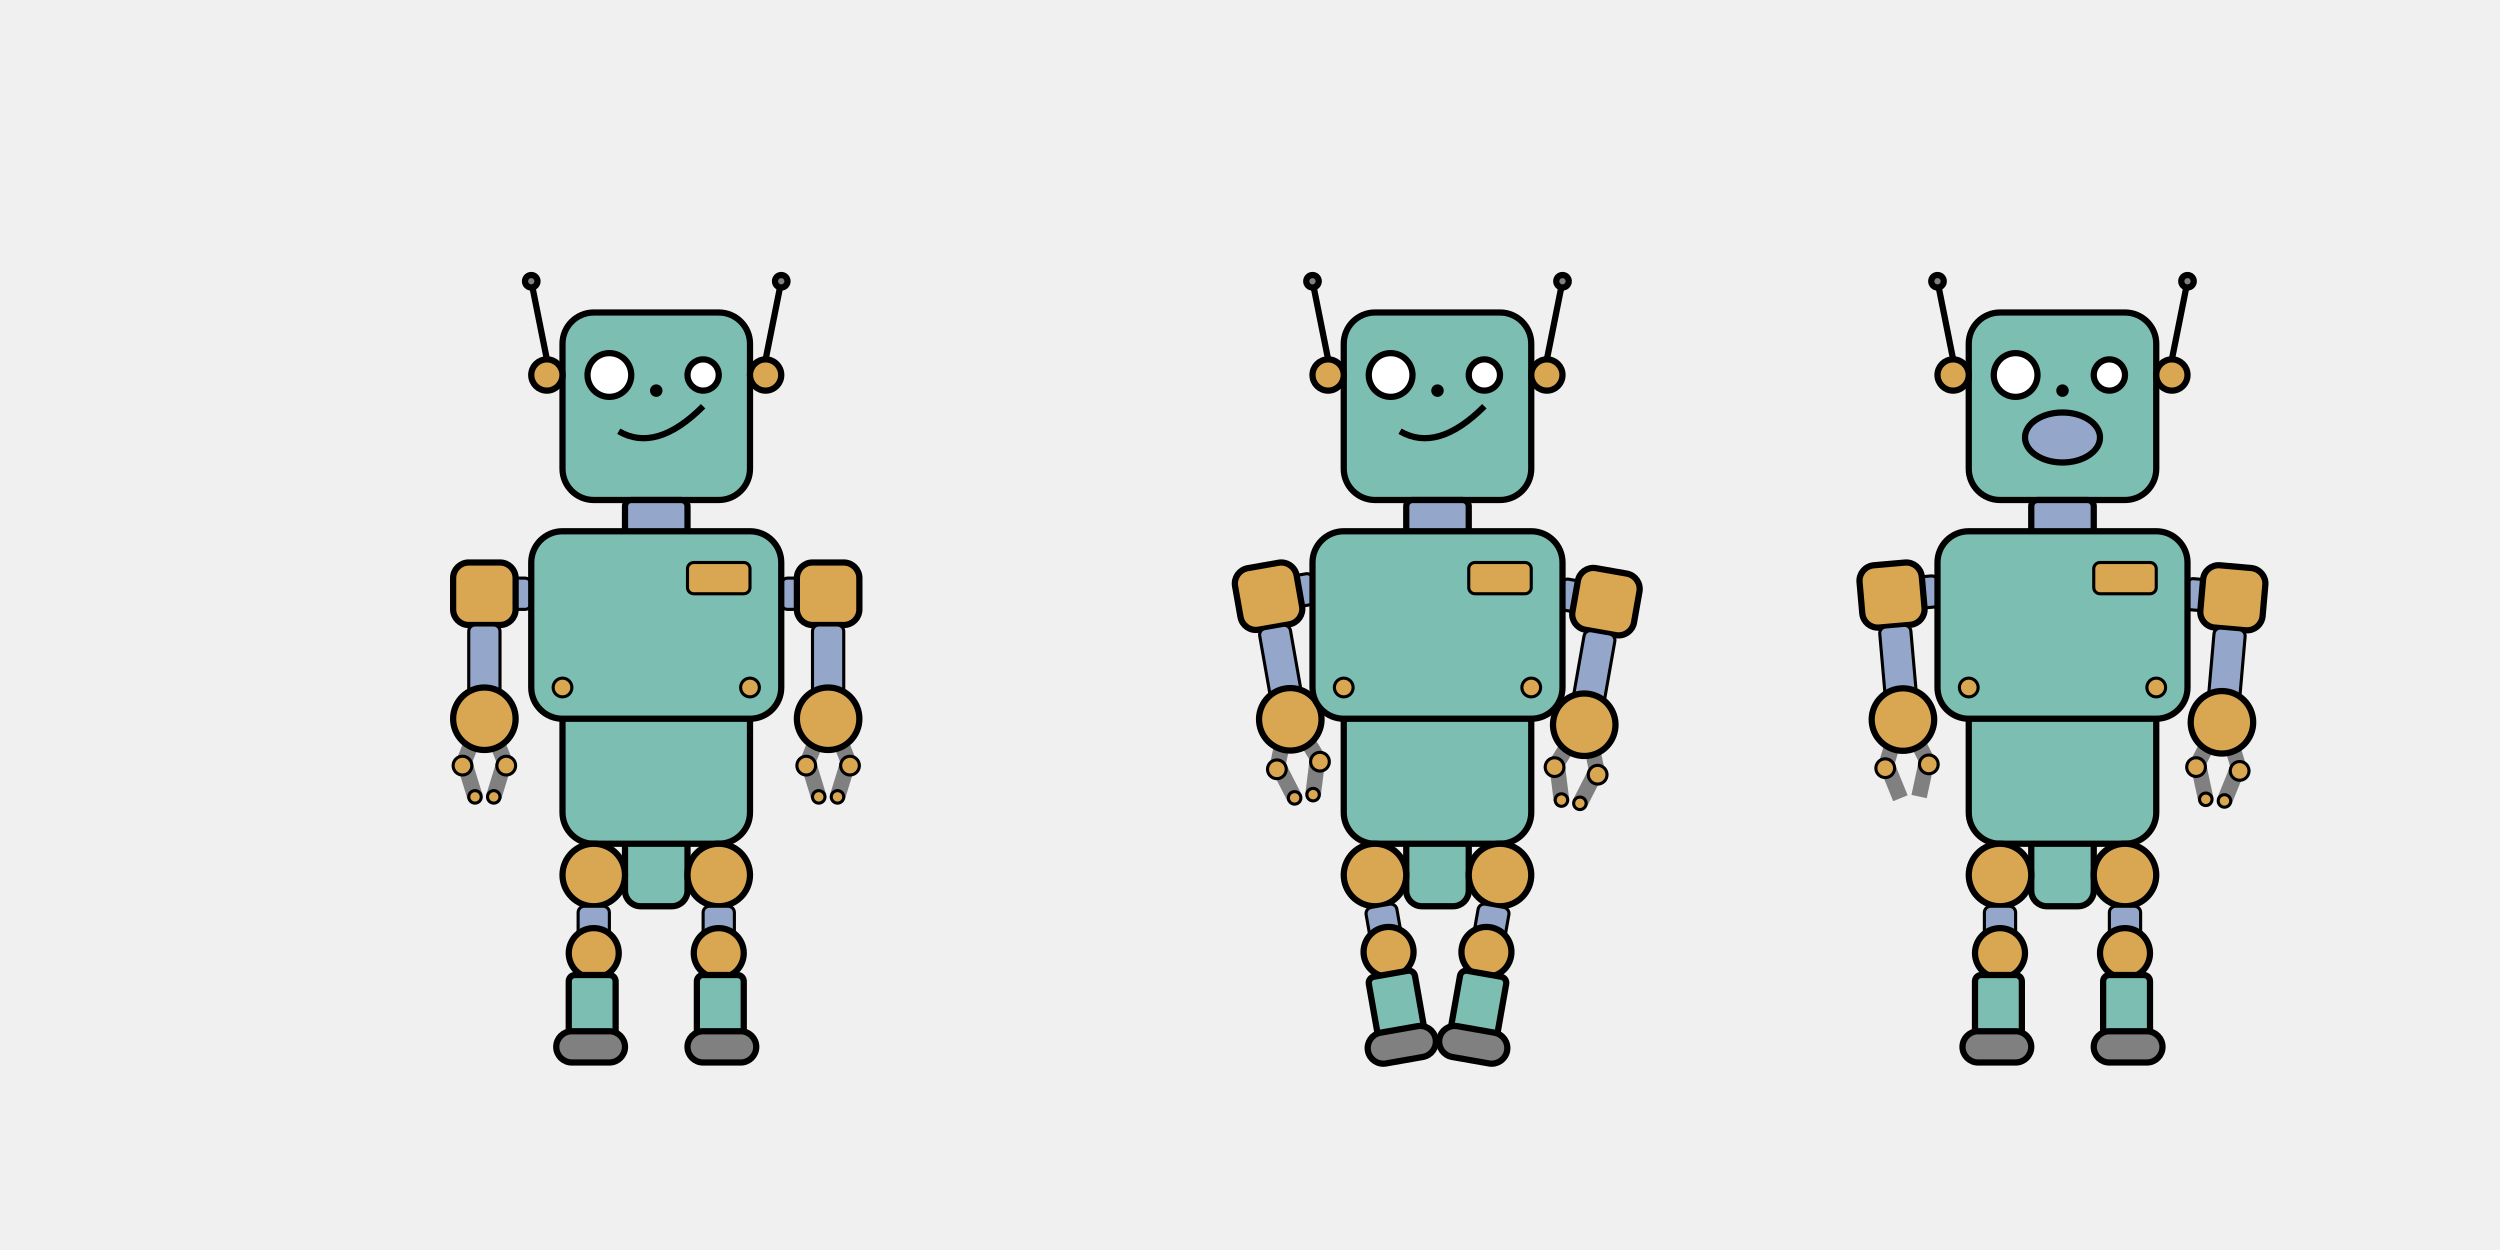
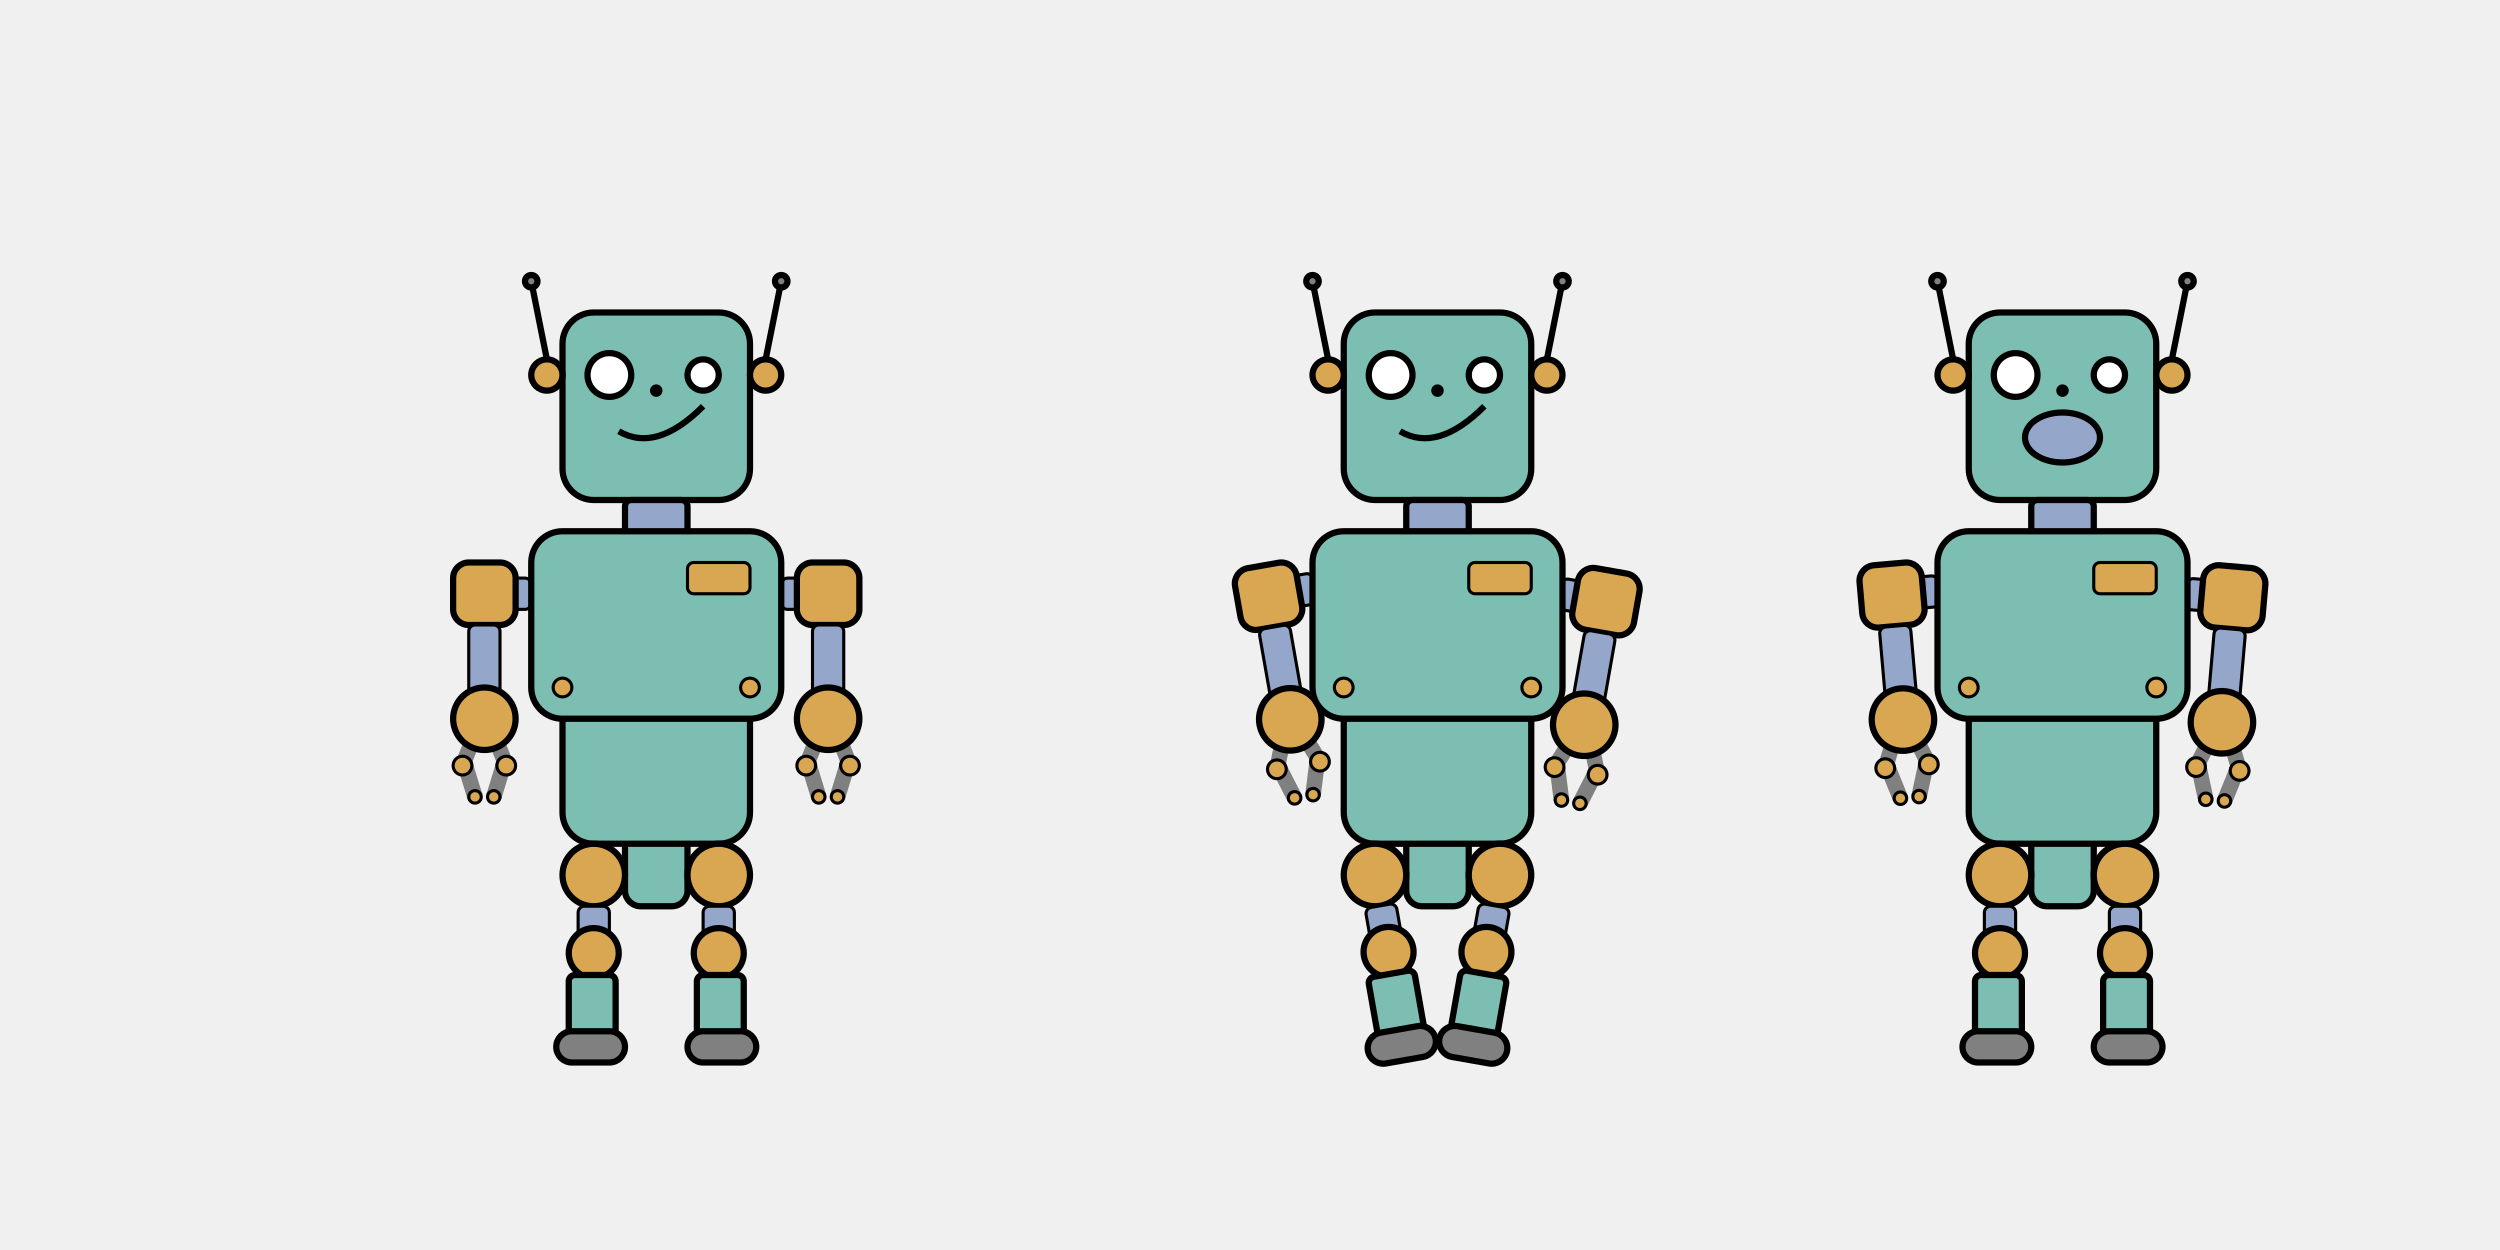
<svg xmlns="http://www.w3.org/2000/svg" width="800" height="400" viewBox="0 0 800 400">
  <g transform="translate(150, 100)">
    <g id="robotHead">
      <animateTransform attributeType="XML" attributeName="transform" type="rotate" values="0,60,40; -6,60,40; 0,60,40" dur="10s" repeatCount="indefinite" />
      <rect x="30" y="0" width="60" height="60" rx="10" ry="10" fill="rgb(124, 190, 178)" stroke="black" stroke-width="2" />
      <circle cx="25" cy="20" r="5" fill="rgb(217, 167, 81)" stroke="black" stroke-width="2" />
      <circle cx="95" cy="20" r="5" fill="rgb(217, 167, 81)" stroke="black" stroke-width="2" />
      <g id="leftEarAntenna">
        <line x1="25" y1="15" x2="20" y2="-10" stroke="black" stroke-width="2" />
        <circle cx="20" cy="-10" r="2" fill="gray" stroke="black" stroke-width="2" />
      </g>
      <g id="rightEarAntenna">
        <line x1="95" y1="15" x2="100" y2="-10" stroke="black" stroke-width="2" />
        <circle cx="100" cy="-10" r="2" fill="gray" stroke="black" stroke-width="2" />
      </g>
      <circle cx="45" cy="20" r="7" fill="white" stroke="black" stroke-width="2">
        <animate attributeName="r" values="7;5;7" dur="0.5s" begin="0s;5s;10s;15s;20s;25s;30s;" />
      </circle>
      <circle cx="75" cy="20" r="5" fill="white" stroke="black" stroke-width="2" />
      <path d="M 48 38 Q 60 45 75 30" fill="none" stroke="black" stroke-width="2" />
      <circle cx="60" cy="25" r="2" fill="black" />
      <rect x="50" y="60" width="20" height="15" rx="2" ry="2" fill="rgb(148, 167, 203)" stroke="black" stroke-width="2" />
    </g>
    <g id="robotCenter" transform="translate(0, 10)">
      <g id="leftArm">
-         <animateTransform attributeType="XML" attributeName="transform" type="rotate" values="-2,10,75; 2,10,75; -2,10,75" dur="5s" repeatCount="indefinite" />
        <rect x="10" y="75" width="10" height="10" rx="2" ry="2" fill="rgb(148, 167, 203)" stroke="black" stroke-width="1" />
        <rect x="-5" y="70" width="20" height="20" rx="5" ry="5" fill="rgb(217, 167, 81)" stroke="black" stroke-width="2" />
        <rect x="0" y="90" width="10" height="30" rx="2" ry="2" fill="rgb(148, 167, 203)" stroke="black" stroke-width="1" />
        <g id="leftHand">
          <line x1="2" y1="125" x2="-2" y2="135" stroke="gray" stroke-width="5">
-             <animateTransform attributeType="XML" attributeName="transform" type="rotate" values="0,2,125; -5,2,125; 0,2,125" dur="0.5s" begin="0s;3s;6s;9s;12s;15s;18s;21s;24s;27s;30s;" fill="freeze" />
+             <animateTransform attributeType="XML" attributeName="transform" type="rotate" values="4,2,125; -8,2,125; 4,2,125" dur="2s" begin="0s" repeatCount="indefinite" fill="freeze" />
          </line>
          <line x1="-2" y1="132" x2="2" y2="145" stroke="gray" stroke-width="5">
-             <animateTransform attributeType="XML" attributeName="transform" type="rotate" values="0,-2,132; -5,-2,132; 0,-2,132" dur="0.5s" begin="0s;3s;6s;9s;12s;15s;18s;21s;24s;27s;30s;" fill="freeze" />
+             <animateTransform attributeType="XML" attributeName="transform" type="rotate" values="4,-2,132; -8,-2,132; 4,-2,132" dur="2s" begin="0s" repeatCount="indefinite" fill="freeze" />
            <set attributeName="transform" to="0,8,125" begin="0.5s; 5.5s" dur="4.5s" />
          </line>
          <line x1="8" y1="125" x2="12" y2="135" stroke="gray" stroke-width="5">
-             <animateTransform attributeType="XML" attributeName="transform" type="rotate" values="0,8,125; 5,8,125; 0,8,125" dur="4s" begin="0s;3s;6s;9s;12s;15s;18s;21s;24s;27s;30s;" fill="freeze" />
+             <animateTransform attributeType="XML" attributeName="transform" type="rotate" values="-4,8,125; 8,8,125; -4,8,125" dur="2s" begin="0s" repeatCount="indefinite" fill="freeze" />
          </line>
          <line x1="12" y1="132" x2="8" y2="145" stroke="gray" stroke-width="5">
-             <animateTransform attributeType="XML" attributeName="transform" type="rotate" values="0,12,132; 5,12,132; 0,12,132" dur="4s" begin="0s;3s;6s;9s;12s;15s;18s;21s;24s;27s;30s;" fill="freeze" />
+             <animateTransform attributeType="XML" attributeName="transform" type="rotate" values="-4,12,132; 8,12,132; -4,12,132" dur="2s" begin="0s" repeatCount="indefinite" fill="freeze" />
          </line>
          <circle cx="-2" cy="135" r="3" fill="rgb(217, 167, 81)" stroke="black" stroke-width="1" />
          <circle cx="12" cy="135" r="3" fill="rgb(217, 167, 81)" stroke="black" stroke-width="1" />
          <circle cx="2" cy="145" r="2" fill="rgb(217, 167, 81)" stroke="black" stroke-width="1" />
          <circle cx="8" cy="145" r="2" fill="rgb(217, 167, 81)" stroke="black" stroke-width="1" />
          <circle cx="5" cy="120" r="10" fill="rgb(217, 167, 81)" stroke="black" stroke-width="2" />
        </g>
      </g>
      <g id="rightArm">
        <animateTransform attributeType="XML" attributeName="transform" type="rotate" values="2,100,75; -2,100,75; 2,100,75" dur="8s" repeatCount="indefinite" />
        <rect x="100" y="75" width="10" height="10" rx="2" ry="2" fill="rgb(148, 167, 203)" stroke="black" stroke-width="1" />
        <rect x="105" y="70" width="20" height="20" rx="5" ry="5" fill="rgb(217, 167, 81)" stroke="black" stroke-width="2" />
        <rect x="110" y="90" width="10" height="30" rx="2" ry="2" fill="rgb(148, 167, 203)" stroke="black" stroke-width="1" />
        <g id="rightHand">
          <line x1="112" y1="125" x2="108" y2="135" stroke="gray" stroke-width="5" />
          <line x1="108" y1="132" x2="112" y2="145" stroke="gray" stroke-width="5" />
          <line x1="118" y1="125" x2="122" y2="135" stroke="gray" stroke-width="5" />
          <line x1="122" y1="132" x2="118" y2="145" stroke="gray" stroke-width="5" />
          <circle cx="112" cy="145" r="2" fill="rgb(217, 167, 81)" stroke="black" stroke-width="1" />
          <circle cx="118" cy="145" r="2" fill="rgb(217, 167, 81)" stroke="black" stroke-width="1" />
          <circle cx="108" cy="135" r="3" fill="rgb(217, 167, 81)" stroke="black" stroke-width="1" />
          <circle cx="122" cy="135" r="3" fill="rgb(217, 167, 81)" stroke="black" stroke-width="1" />
          <circle cx="115" cy="120" r="10" fill="rgb(217, 167, 81)" stroke="black" stroke-width="2" />
        </g>
      </g>
      <g id="robotTorso">
        <rect x="50" y="120" width="20" height="60" rx="5" ry="5" fill="rgb(124, 190, 178)" stroke="black" stroke-width="2" />
        <rect x="30" y="100" width="60" height="60" rx="10" ry="10" fill="rgb(124, 190, 178)" stroke="black" stroke-width="2" />
        <rect x="20" y="60" width="80" height="60" rx="10" ry="10" fill="rgb(124, 190, 178)" stroke="black" stroke-width="2" />
        <rect x="70" y="70" width="20" height="10" rx="2" ry="2" fill="rgb(217, 167, 81)" stroke="black" stroke-width="1" />
        <circle cx="30" cy="110" r="3" fill="rgb(217, 167, 81)" stroke="black" stroke-width="1" />
        <circle cx="90" cy="110" r="3" fill="rgb(217, 167, 81)" stroke="black" stroke-width="1" />
      </g>
    </g>
    <g id="robotLegs" transform="translate(0, 20)">
      <g id="leftLeg">
        <circle cx="40" cy="160" r="10" fill="rgb(217, 167, 81)" stroke="black" stroke-width="2" />
        <rect x="35" y="170" width="10" height="15" rx="2" ry="2" fill="rgb(148, 167, 203)" stroke="black" stroke-width="1" />
        <circle cx="40" cy="185" r="8" fill="rgb(217, 167, 81)" stroke="black" stroke-width="2" />
        <rect x="32" y="192" width="15" height="20" rx="2" ry="2" fill="rgb(124, 190, 178)" stroke="black" stroke-width="2" />
        <rect x="28" y="210" width="22" height="10" rx="5" ry="5" fill="gray" stroke="black" stroke-width="2" />
      </g>
      <g id="rightLeg">
        <circle cx="80" cy="160" r="10" fill="rgb(217, 167, 81)" stroke="black" stroke-width="2" />
        <rect x="75" y="170" width="10" height="15" rx="2" ry="2" fill="rgb(148, 167, 203)" stroke="black" stroke-width="1" />
        <circle cx="80" cy="185" r="8" fill="rgb(217, 167, 81)" stroke="black" stroke-width="2" />
        <rect x="73" y="192" width="15" height="20" rx="2" ry="2" fill="rgb(124, 190, 178)" stroke="black" stroke-width="2" />
        <rect x="70" y="210" width="22" height="10" rx="5" ry="5" fill="gray" stroke="black" stroke-width="2" />
      </g>
    </g>
  </g>
  <g transform="translate(400, 100)">
    <g id="robotHead">
      <animateTransform attributeType="XML" attributeName="transform" type="rotate" values="-2,40,160; 2,40,160; -2,40,160" dur="1s" repeatCount="indefinite" />
      <rect x="30" y="0" width="60" height="60" rx="10" ry="10" fill="rgb(124, 190, 178)" stroke="black" stroke-width="2" />
      <circle cx="25" cy="20" r="5" fill="rgb(217, 167, 81)" stroke="black" stroke-width="2" />
      <circle cx="95" cy="20" r="5" fill="rgb(217, 167, 81)" stroke="black" stroke-width="2" />
      <g id="leftEarAntenna">
        <animateTransform attributeType="XML" attributeName="transform" type="rotate" values="-10,25,20; 10,25,20; -10,25,20" dur="1s" repeatCount="indefinite" />
        <line x1="25" y1="15" x2="20" y2="-10" stroke="black" stroke-width="2" />
        <circle cx="20" cy="-10" r="2" fill="gray" stroke="black" stroke-width="2" />
      </g>
      <g id="rightEarAntenna">
        <animateTransform attributeType="XML" attributeName="transform" type="rotate" values="10,95,20; -10,95,20; 10,95,20" dur="1s" repeatCount="indefinite" />
        <line x1="95" y1="15" x2="100" y2="-10" stroke="black" stroke-width="2" />
        <circle cx="100" cy="-10" r="2" fill="gray" stroke="black" stroke-width="2" />
      </g>
      <circle cx="45" cy="20" r="7" fill="white" stroke="black" stroke-width="2" />
      <circle cx="75" cy="20" r="5" fill="white" stroke="black" stroke-width="2" />
      <path d="M 48 38 Q 60 45 75 30" fill="none" stroke="black" stroke-width="2" />
      <circle cx="60" cy="25" r="2" fill="black" />
      <rect x="50" y="60" width="20" height="15" rx="2" ry="2" fill="rgb(148, 167, 203)" stroke="black" stroke-width="2" />
    </g>
    <g id="robotCenter" transform="translate(0, 10)">
      <g id="leftArm" transform="rotate(-10,10,75)">
        <animateTransform attributeType="XML" attributeName="transform" type="rotate" values="-10,10,75; 10,10,75; -10,10,75" dur="1s" repeatCount="indefinite" />
        <rect x="10" y="75" width="10" height="10" rx="2" ry="2" fill="rgb(148, 167, 203)" stroke="black" stroke-width="1" />
        <rect x="-5" y="70" width="20" height="20" rx="5" ry="5" fill="rgb(217, 167, 81)" stroke="black" stroke-width="2" />
        <rect x="0" y="90" width="10" height="30" rx="2" ry="2" fill="rgb(148, 167, 203)" stroke="black" stroke-width="1" />
        <g id="leftHand">
          <line x1="2" y1="125" x2="-2" y2="135" stroke="gray" stroke-width="5" />
          <line x1="-2" y1="132" x2="2" y2="145" stroke="gray" stroke-width="5" />
          <circle cx="-2" cy="135" r="3" fill="rgb(217, 167, 81)" stroke="black" stroke-width="1" />
          <line x1="8" y1="125" x2="12" y2="135" stroke="gray" stroke-width="5" />
          <line x1="12" y1="132" x2="8" y2="145" stroke="gray" stroke-width="5" />
          <circle cx="12" cy="135" r="3" fill="rgb(217, 167, 81)" stroke="black" stroke-width="1" />
          <circle cx="2" cy="145" r="2" fill="rgb(217, 167, 81)" stroke="black" stroke-width="1" />
          <circle cx="8" cy="145" r="2" fill="rgb(217, 167, 81)" stroke="black" stroke-width="1" />
          <circle cx="5" cy="120" r="10" fill="rgb(217, 167, 81)" stroke="black" stroke-width="2" />
        </g>
      </g>
      <g id="rightArm" transform="rotate(10,100,75)">
        <animateTransform attributeType="XML" attributeName="transform" type="rotate" values="10,100,75; -10,100,75; 10,100,75" dur="1s" repeatCount="indefinite" />
        <rect x="100" y="75" width="10" height="10" rx="2" ry="2" fill="rgb(148, 167, 203)" stroke="black" stroke-width="1" />
        <rect x="105" y="70" width="20" height="20" rx="5" ry="5" fill="rgb(217, 167, 81)" stroke="black" stroke-width="2" />
        <rect x="110" y="90" width="10" height="30" rx="2" ry="2" fill="rgb(148, 167, 203)" stroke="black" stroke-width="1" />
        <g id="rightHand">
          <line x1="112" y1="125" x2="108" y2="135" stroke="gray" stroke-width="5" />
          <line x1="108" y1="132" x2="112" y2="145" stroke="gray" stroke-width="5" />
          <circle cx="108" cy="135" r="3" fill="rgb(217, 167, 81)" stroke="black" stroke-width="1" />
          <line x1="118" y1="125" x2="122" y2="135" stroke="gray" stroke-width="5" />
          <line x1="122" y1="132" x2="118" y2="145" stroke="gray" stroke-width="5" />
          <circle cx="122" cy="135" r="3" fill="rgb(217, 167, 81)" stroke="black" stroke-width="1" />
          <circle cx="112" cy="145" r="2" fill="rgb(217, 167, 81)" stroke="black" stroke-width="1" />
          <circle cx="118" cy="145" r="2" fill="rgb(217, 167, 81)" stroke="black" stroke-width="1" />
          <circle cx="115" cy="120" r="10" fill="rgb(217, 167, 81)" stroke="black" stroke-width="2" />
        </g>
      </g>
      <g id="robotTorso">
        <rect x="50" y="120" width="20" height="60" rx="5" ry="5" fill="rgb(124, 190, 178)" stroke="black" stroke-width="2" />
        <rect x="30" y="100" width="60" height="60" rx="10" ry="10" fill="rgb(124, 190, 178)" stroke="black" stroke-width="2" />
        <rect x="20" y="60" width="80" height="60" rx="10" ry="10" fill="rgb(124, 190, 178)" stroke="black" stroke-width="2" />
        <rect x="70" y="70" width="20" height="10" rx="2" ry="2" fill="rgb(217, 167, 81)" stroke="black" stroke-width="1" />
        <circle cx="30" cy="110" r="3" fill="rgb(217, 167, 81)" stroke="black" stroke-width="1" />
        <circle cx="90" cy="110" r="3" fill="rgb(217, 167, 81)" stroke="black" stroke-width="1" />
      </g>
      <g id="robotLegs" transform="translate(0, 10)">
        <g id="leftLeg" transform="rotate(-10,40,160)">
          <animateTransform attributeType="XML" attributeName="transform" type="rotate" values="-10,40,160; 10,40,160; -10,40,160" dur="1s" repeatCount="indefinite" />
          <circle cx="40" cy="160" r="10" fill="rgb(217, 167, 81)" stroke="black" stroke-width="2" />
          <rect x="35" y="170" width="10" height="15" rx="2" ry="2" fill="rgb(148, 167, 203)" stroke="black" stroke-width="1" />
          <circle cx="40" cy="185" r="8" fill="rgb(217, 167, 81)" stroke="black" stroke-width="2" />
          <rect x="32" y="192" width="15" height="20" rx="2" ry="2" fill="rgb(124, 190, 178)" stroke="black" stroke-width="2" />
          <rect x="28" y="210" width="22" height="10" rx="5" ry="5" fill="gray" stroke="black" stroke-width="2" />
        </g>
        <g id="rightLeg" transform="rotate(10,80,160)">
          <animateTransform attributeType="XML" attributeName="transform" type="rotate" values="10,80,160; -10,80,160; 10,80,160" dur="1s" repeatCount="indefinite" />
          <circle cx="80" cy="160" r="10" fill="rgb(217, 167, 81)" stroke="black" stroke-width="2" />
          <rect x="75" y="170" width="10" height="15" rx="2" ry="2" fill="rgb(148, 167, 203)" stroke="black" stroke-width="1" />
          <circle cx="80" cy="185" r="8" fill="rgb(217, 167, 81)" stroke="black" stroke-width="2" />
          <rect x="73" y="192" width="15" height="20" rx="2" ry="2" fill="rgb(124, 190, 178)" stroke="black" stroke-width="2" />
          <rect x="70" y="210" width="22" height="10" rx="5" ry="5" fill="gray" stroke="black" stroke-width="2" />
        </g>
      </g>
    </g>
  </g>
  <g transform="translate(600, 100)">
    <g id="robotHead">
      <animateTransform attributeType="XML" attributeName="transform" type="rotate" values="-1,40,160; 1,40,160; -1,40,160" dur="2s" repeatCount="indefinite" />
      <rect x="30" y="0" width="60" height="60" rx="10" ry="10" fill="rgb(124, 190, 178)" stroke="black" stroke-width="2" />
      <circle cx="25" cy="20" r="5" fill="rgb(217, 167, 81)" stroke="black" stroke-width="2" />
      <circle cx="95" cy="20" r="5" fill="rgb(217, 167, 81)" stroke="black" stroke-width="2" />
      <g id="leftEarAntenna">
        <animateTransform attributeType="XML" attributeName="transform" type="rotate" values="-5,25,20; 5,25,20; -5,25,20" dur="2s" repeatCount="indefinite" />
        <line x1="25" y1="15" x2="20" y2="-10" stroke="black" stroke-width="2" />
        <circle cx="20" cy="-10" r="2" fill="gray" stroke="black" stroke-width="2" />
      </g>
      <g id="rightEarAntenna">
        <animateTransform attributeType="XML" attributeName="transform" type="rotate" values="5,95,20; -5,95,20; 5,95,20" dur="2s" repeatCount="indefinite" />
        <line x1="95" y1="15" x2="100" y2="-10" stroke="black" stroke-width="2" />
        <circle cx="100" cy="-10" r="2" fill="gray" stroke="black" stroke-width="2" />
      </g>
      <circle cx="45" cy="20" r="7" fill="white" stroke="black" stroke-width="2" />
      <circle cx="75" cy="20" r="5" fill="white" stroke="black" stroke-width="2" />
      <ellipse id="robotMouth" cx="60" cy="40" rx="12" ry="8" fill="rgb(148, 167, 203)" stroke="black" stroke-width="2">
        <animate attributeName="ry" dur="0.5s" repeatCount="indefinite" values="5;8;5" />
      </ellipse>
      <circle cx="60" cy="25" r="2" fill="black" />
      <rect x="50" y="60" width="20" height="15" rx="2" ry="2" fill="rgb(148, 167, 203)" stroke="black" stroke-width="2" />
    </g>
    <g id="robotCenter" transform="translate(0, 10)">
      <g id="leftArm" transform="rotate(-5,10,75)">
        <animateTransform attributeType="XML" attributeName="transform" type="rotate" values="-3,10,75; 3,10,75; -3,10,75" dur="2s" repeatCount="indefinite" />
        <rect x="10" y="75" width="10" height="10" rx="2" ry="2" fill="rgb(148, 167, 203)" stroke="black" stroke-width="1" />
        <rect x="-5" y="70" width="20" height="20" rx="5" ry="5" fill="rgb(217, 167, 81)" stroke="black" stroke-width="2" />
        <rect x="0" y="90" width="10" height="30" rx="2" ry="2" fill="rgb(148, 167, 203)" stroke="black" stroke-width="1" />
        <g id="leftHand">
          <line x1="2" y1="125" x2="-2" y2="135" stroke="gray" stroke-width="5" />
          <line x1="-2" y1="132" x2="2" y2="145" stroke="gray" stroke-width="5" />
          <circle cx="-2" cy="135" r="3" fill="rgb(217, 167, 81)" stroke="black" stroke-width="1" />
          <line x1="8" y1="125" x2="12" y2="135" stroke="gray" stroke-width="5" />
          <line x1="12" y1="132" x2="8" y2="145" stroke="gray" stroke-width="5" />
          <circle cx="12" cy="135" r="3" fill="rgb(217, 167, 81)" stroke="black" stroke-width="1" />
          <circle cx="5" cy="120" r="10" fill="rgb(217, 167, 81)" stroke="black" stroke-width="2" />
+           <circle cx="2" cy="145" r="2" fill="rgb(217, 167, 81)" stroke="black" stroke-width="1" />
+           <circle cx="8" cy="145" r="2" fill="rgb(217, 167, 81)" stroke="black" stroke-width="1" />
        </g>
      </g>
      <g id="rightArm" transform="rotate(5,100,75)">
        <animateTransform attributeType="XML" attributeName="transform" type="rotate" values="3,100,75; -3,100,75; 3,100,75" dur="2s" repeatCount="indefinite" />
        <rect x="100" y="75" width="10" height="10" rx="2" ry="2" fill="rgb(148, 167, 203)" stroke="black" stroke-width="1" />
        <rect x="105" y="70" width="20" height="20" rx="5" ry="5" fill="rgb(217, 167, 81)" stroke="black" stroke-width="2" />
        <rect x="110" y="90" width="10" height="30" rx="2" ry="2" fill="rgb(148, 167, 203)" stroke="black" stroke-width="1" />
        <g id="rightHand">
          <line x1="112" y1="125" x2="108" y2="135" stroke="gray" stroke-width="5" />
          <line x1="108" y1="132" x2="112" y2="145" stroke="gray" stroke-width="5" />
          <circle cx="108" cy="135" r="3" fill="rgb(217, 167, 81)" stroke="black" stroke-width="1" />
          <line x1="118" y1="125" x2="122" y2="135" stroke="gray" stroke-width="5" />
          <line x1="122" y1="132" x2="118" y2="145" stroke="gray" stroke-width="5" />
          <circle cx="122" cy="135" r="3" fill="rgb(217, 167, 81)" stroke="black" stroke-width="1" />
          <circle cx="112" cy="145" r="2" fill="rgb(217, 167, 81)" stroke="black" stroke-width="1" />
          <circle cx="118" cy="145" r="2" fill="rgb(217, 167, 81)" stroke="black" stroke-width="1" />
          <circle cx="115" cy="120" r="10" fill="rgb(217, 167, 81)" stroke="black" stroke-width="2" />
        </g>
      </g>
      <g id="robotTorso">
        <rect x="50" y="120" width="20" height="60" rx="5" ry="5" fill="rgb(124, 190, 178)" stroke="black" stroke-width="2" />
        <rect x="30" y="100" width="60" height="60" rx="10" ry="10" fill="rgb(124, 190, 178)" stroke="black" stroke-width="2" />
        <g id="chest">
          <animateTransform attributeType="XML" attributeName="transform" type="translate" values="0,0; 0,-1; 0,0" dur="1s" repeatCount="indefinite" />
          <rect x="20" y="60" width="80" height="60" rx="10" ry="10" fill="rgb(124, 190, 178)" stroke="black" stroke-width="2" />
          <rect x="70" y="70" width="20" height="10" rx="2" ry="2" fill="rgb(217, 167, 81)" stroke="black" stroke-width="1" />
          <circle cx="30" cy="110" r="3" fill="rgb(217, 167, 81)" stroke="black" stroke-width="1" />
          <circle cx="90" cy="110" r="3" fill="rgb(217, 167, 81)" stroke="black" stroke-width="1" />
        </g>
      </g>
      <g id="robotLegs" transform="translate(0, 10)">
        <g id="leftLeg">
          <circle cx="40" cy="160" r="10" fill="rgb(217, 167, 81)" stroke="black" stroke-width="2" />
          <rect x="35" y="170" width="10" height="15" rx="2" ry="2" fill="rgb(148, 167, 203)" stroke="black" stroke-width="1" />
          <circle cx="40" cy="185" r="8" fill="rgb(217, 167, 81)" stroke="black" stroke-width="2" />
          <rect x="32" y="192" width="15" height="20" rx="2" ry="2" fill="rgb(124, 190, 178)" stroke="black" stroke-width="2" />
          <rect x="28" y="210" width="22" height="10" rx="5" ry="5" fill="gray" stroke="black" stroke-width="2" />
        </g>
        <g id="rightLeg">
          <circle cx="80" cy="160" r="10" fill="rgb(217, 167, 81)" stroke="black" stroke-width="2" />
          <rect x="75" y="170" width="10" height="15" rx="2" ry="2" fill="rgb(148, 167, 203)" stroke="black" stroke-width="1" />
          <circle cx="80" cy="185" r="8" fill="rgb(217, 167, 81)" stroke="black" stroke-width="2" />
          <rect x="73" y="192" width="15" height="20" rx="2" ry="2" fill="rgb(124, 190, 178)" stroke="black" stroke-width="2" />
          <rect x="70" y="210" width="22" height="10" rx="5" ry="5" fill="gray" stroke="black" stroke-width="2" />
        </g>
      </g>
    </g>
  </g>
</svg>
